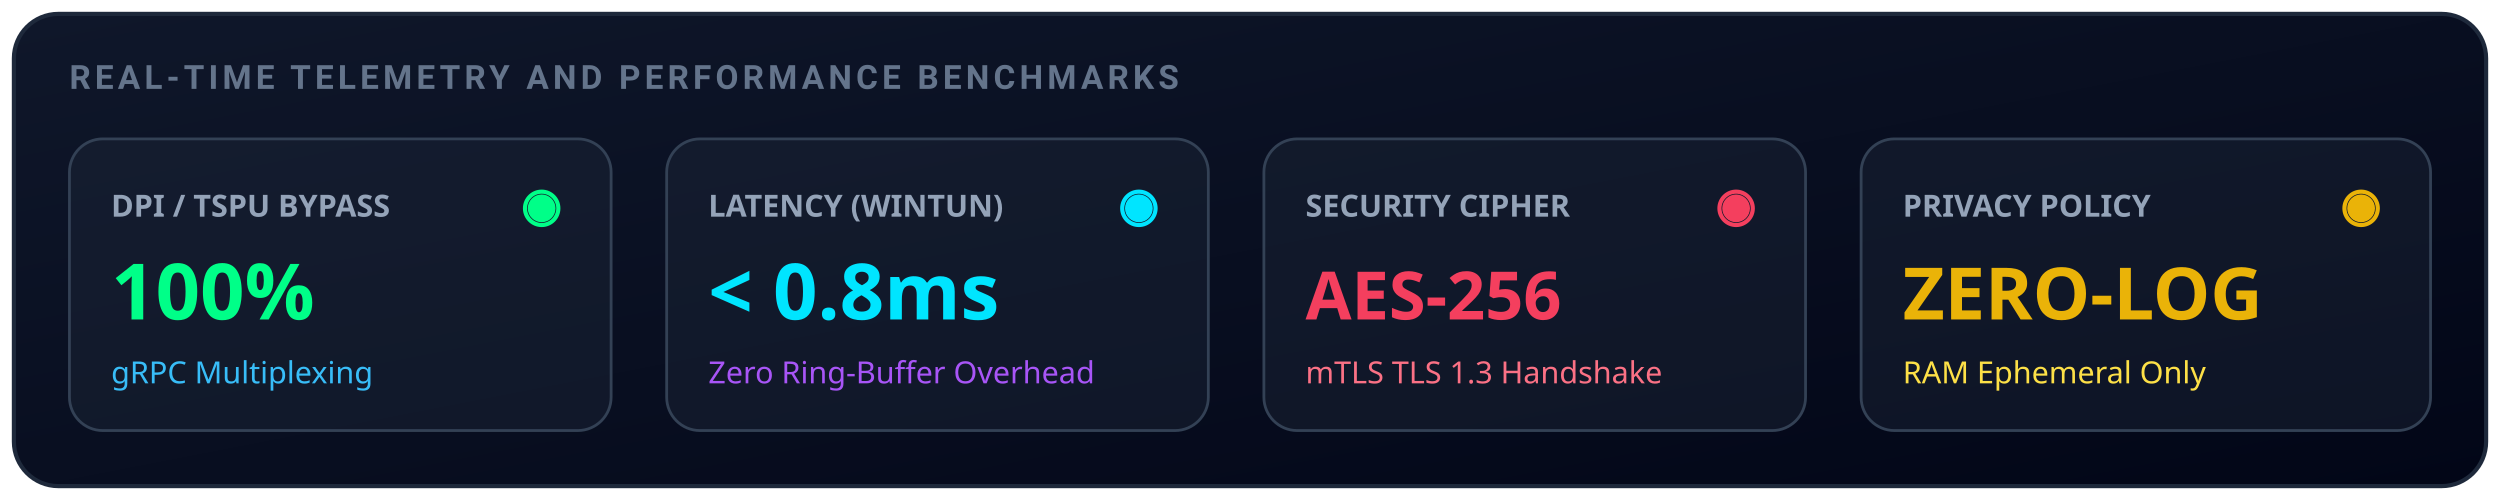
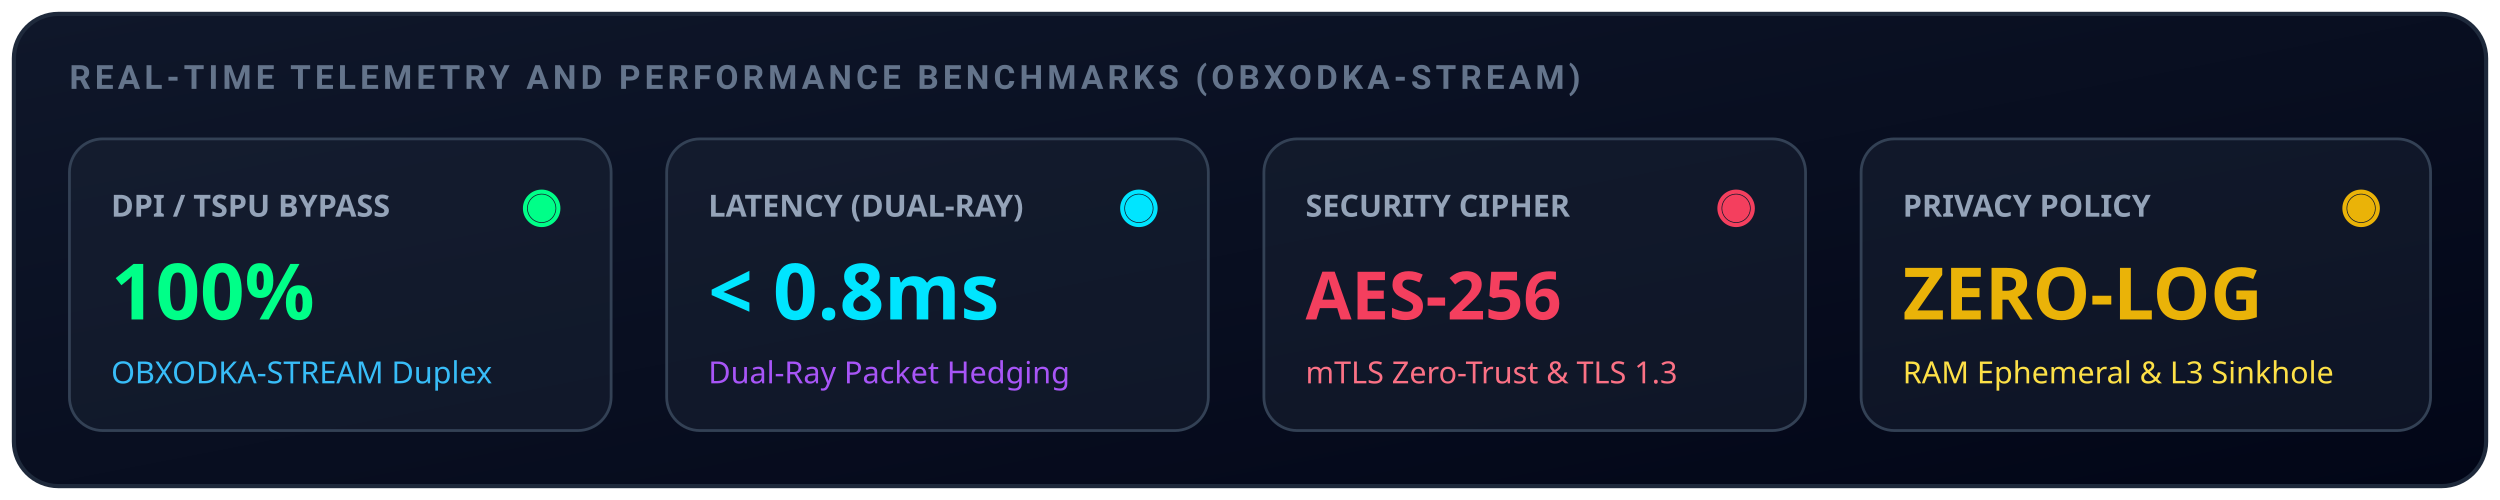
<svg xmlns="http://www.w3.org/2000/svg" viewBox="0 0 900 180" width="100%" height="180">
  <defs>
    <linearGradient id="cardGrad" x1="0%" y1="0%" x2="100%" y2="100%">
      <stop offset="0%" stop-color="#0f172a" />
      <stop offset="100%" stop-color="#020617" />
-     </linearGradient>
-     <linearGradient id="neonPulse" x1="0%" y1="0%" x2="100%" y2="0%">
-       <stop offset="0%" stop-color="#00e5ff" />
-       <stop offset="50%" stop-color="#8b5cf6" />
-       <stop offset="100%" stop-color="#00ff88" />
    </linearGradient>
  </defs>
  <style>
    @keyframes ringPulse {
      0% { r: 6px; opacity: 1; }
      100% { r: 22px; opacity: 0; }
    }
    .ring-anim {
      animation: ringPulse 2s cubic-bezier(0, 0.2, 0.8, 1) infinite;
    }
  </style>
  <rect x="5" y="5" width="890" height="170" rx="16" fill="url(#cardGrad)" stroke="#1e293b" stroke-width="1.5" />
  <text x="25" y="32" fill="#64748b" font-family="-apple-system, BlinkMacSystemFont, 'Segoe UI', Roboto, sans-serif" font-size="12" font-weight="700" letter-spacing="1.5">
-     REAL-TIME TELEMETRY AND PERFORMANCE BENCHMARKS
+     REAL-TIME TELEMETRY AND PERFORMANCE BENCHMARKS (OBXODKA-STREAM)
  </text>
  <g transform="translate(25, 50)">
    <rect width="195" height="105" rx="12" fill="#1e293b" fill-opacity="0.4" stroke="#334155" stroke-width="1" />
    <text x="15" y="28" fill="#94a3b8" font-family="sans-serif" font-size="11" font-weight="600">DPI / TSPU BYPASS</text>
    <text x="15" y="65" fill="#00ff88" font-family="sans-serif" font-size="28" font-weight="900">100%</text>
-     <text x="15" y="88" fill="#38bdf8" font-family="sans-serif" font-size="11">gRPC Multiplexing</text>
+     <text x="15" y="88" fill="#38bdf8" font-family="sans-serif" font-size="11">OBXODKA-STREAM Duplex</text>
    <circle cx="170" cy="25" r="5" fill="#00ff88" />
    <circle cx="170" cy="25" r="6" fill="none" stroke="#00ff88" stroke-width="1.5" class="ring-anim" />
  </g>
  <g transform="translate(240, 50)">
    <rect width="195" height="105" rx="12" fill="#1e293b" fill-opacity="0.4" stroke="#334155" stroke-width="1" />
-     <text x="15" y="28" fill="#94a3b8" font-family="sans-serif" font-size="11" font-weight="600">LATENCY (WINTUN)</text>
+     <text x="15" y="28" fill="#94a3b8" font-family="sans-serif" font-size="11" font-weight="600">LATENCY (DUAL-RAY)</text>
    <text x="15" y="65" fill="#00e5ff" font-family="sans-serif" font-size="28" font-weight="900">&lt; 0.8ms</text>
-     <text x="15" y="88" fill="#a855f7" font-family="sans-serif" font-size="11">Zero Ring-Buffer Overhead</text>
+     <text x="15" y="88" fill="#a855f7" font-family="sans-serif" font-size="11">Dual-Ray Packet Hedging</text>
    <circle cx="170" cy="25" r="5" fill="#00e5ff" />
    <circle cx="170" cy="25" r="6" fill="none" stroke="#00e5ff" stroke-width="1.5" class="ring-anim" />
  </g>
  <g transform="translate(455, 50)">
    <rect width="195" height="105" rx="12" fill="#1e293b" fill-opacity="0.4" stroke="#334155" stroke-width="1" />
    <text x="15" y="28" fill="#94a3b8" font-family="sans-serif" font-size="11" font-weight="600">SECURITY CIPHER</text>
    <text x="15" y="65" fill="#f43f5e" font-family="sans-serif" font-size="24" font-weight="900">AES-256</text>
-     <text x="15" y="88" fill="#fb7185" font-family="sans-serif" font-size="11">mTLS TLS 1.3 Handshake</text>
+     <text x="15" y="88" fill="#fb7185" font-family="sans-serif" font-size="11">mTLS Zero-Trust &amp; TLS 1.3</text>
    <circle cx="170" cy="25" r="5" fill="#f43f5e" />
    <circle cx="170" cy="25" r="6" fill="none" stroke="#f43f5e" stroke-width="1.5" class="ring-anim" />
  </g>
  <g transform="translate(670, 50)">
    <rect width="205" height="105" rx="12" fill="#1e293b" fill-opacity="0.4" stroke="#334155" stroke-width="1" />
    <text x="15" y="28" fill="#94a3b8" font-family="sans-serif" font-size="11" font-weight="600">PRIVACY POLICY</text>
    <text x="15" y="65" fill="#eab308" font-family="sans-serif" font-size="26" font-weight="900">ZERO-LOG</text>
-     <text x="15" y="88" fill="#fde047" font-family="sans-serif" font-size="11">RAM Ephemeral Only</text>
+     <text x="15" y="88" fill="#fde047" font-family="sans-serif" font-size="11">RAM Ephemeral &amp; L3 Sinkhole</text>
    <circle cx="180" cy="25" r="5" fill="#eab308" />
    <circle cx="180" cy="25" r="6" fill="none" stroke="#eab308" stroke-width="1.5" class="ring-anim" />
  </g>
</svg>
